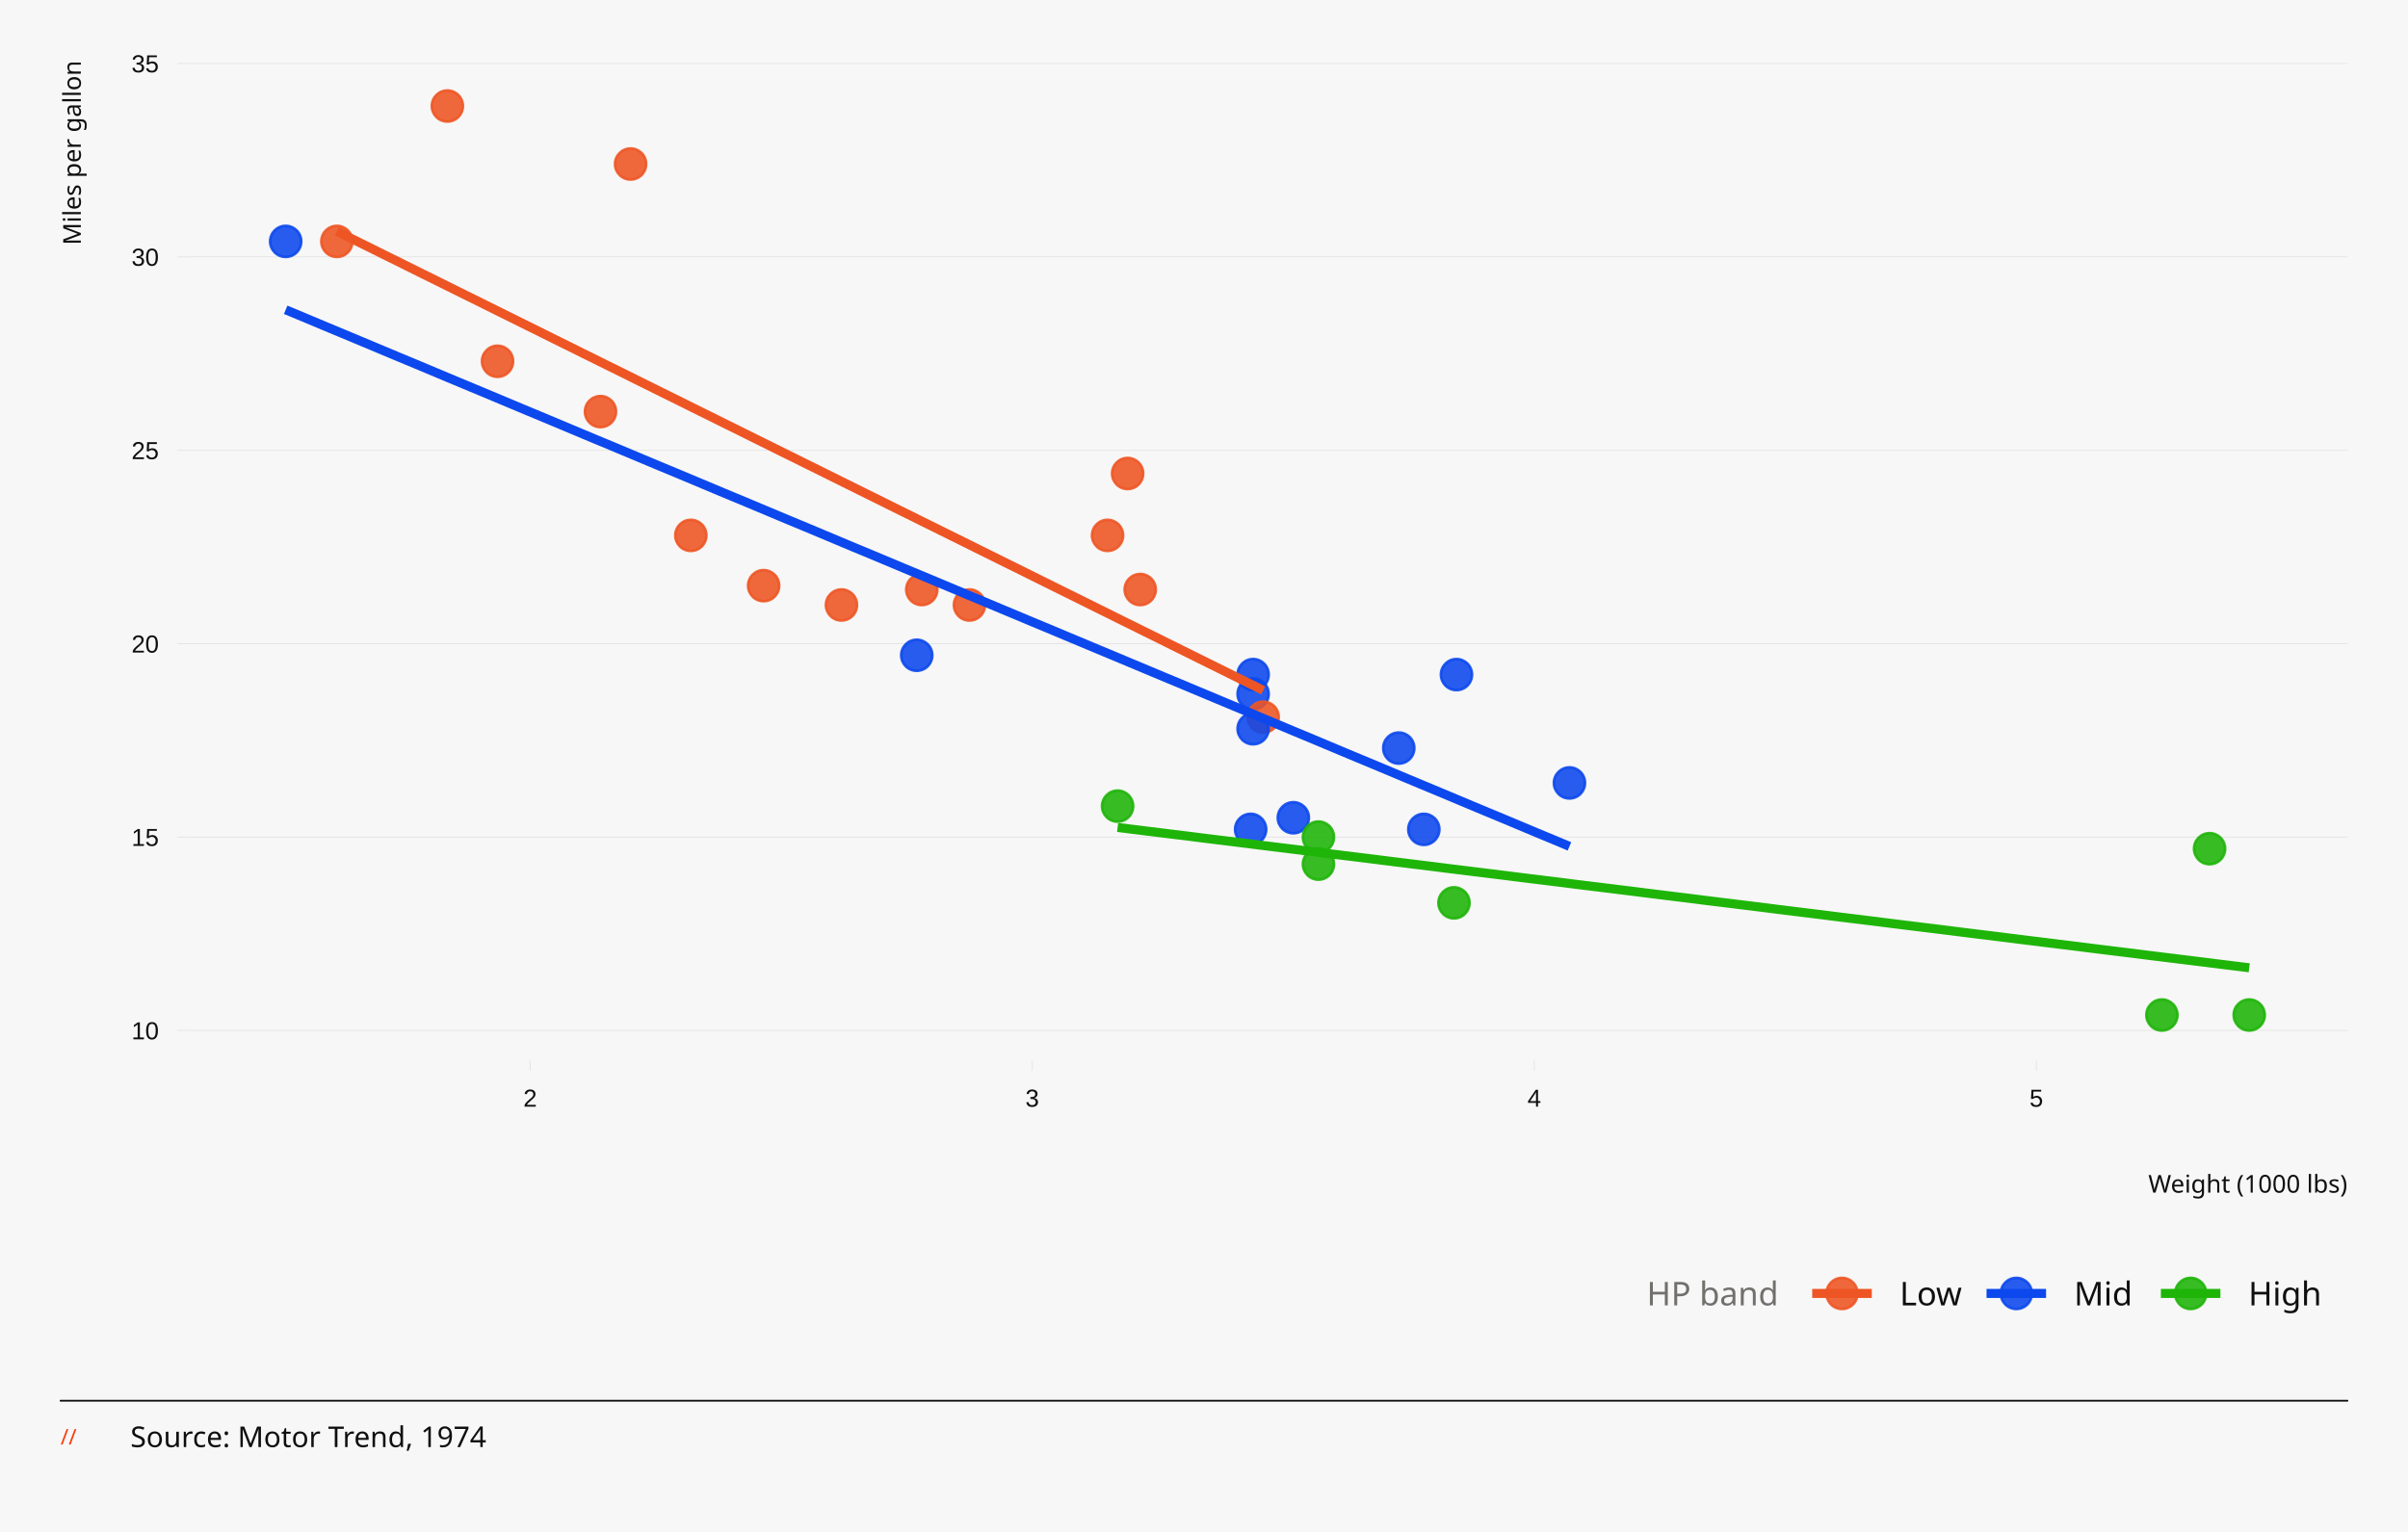
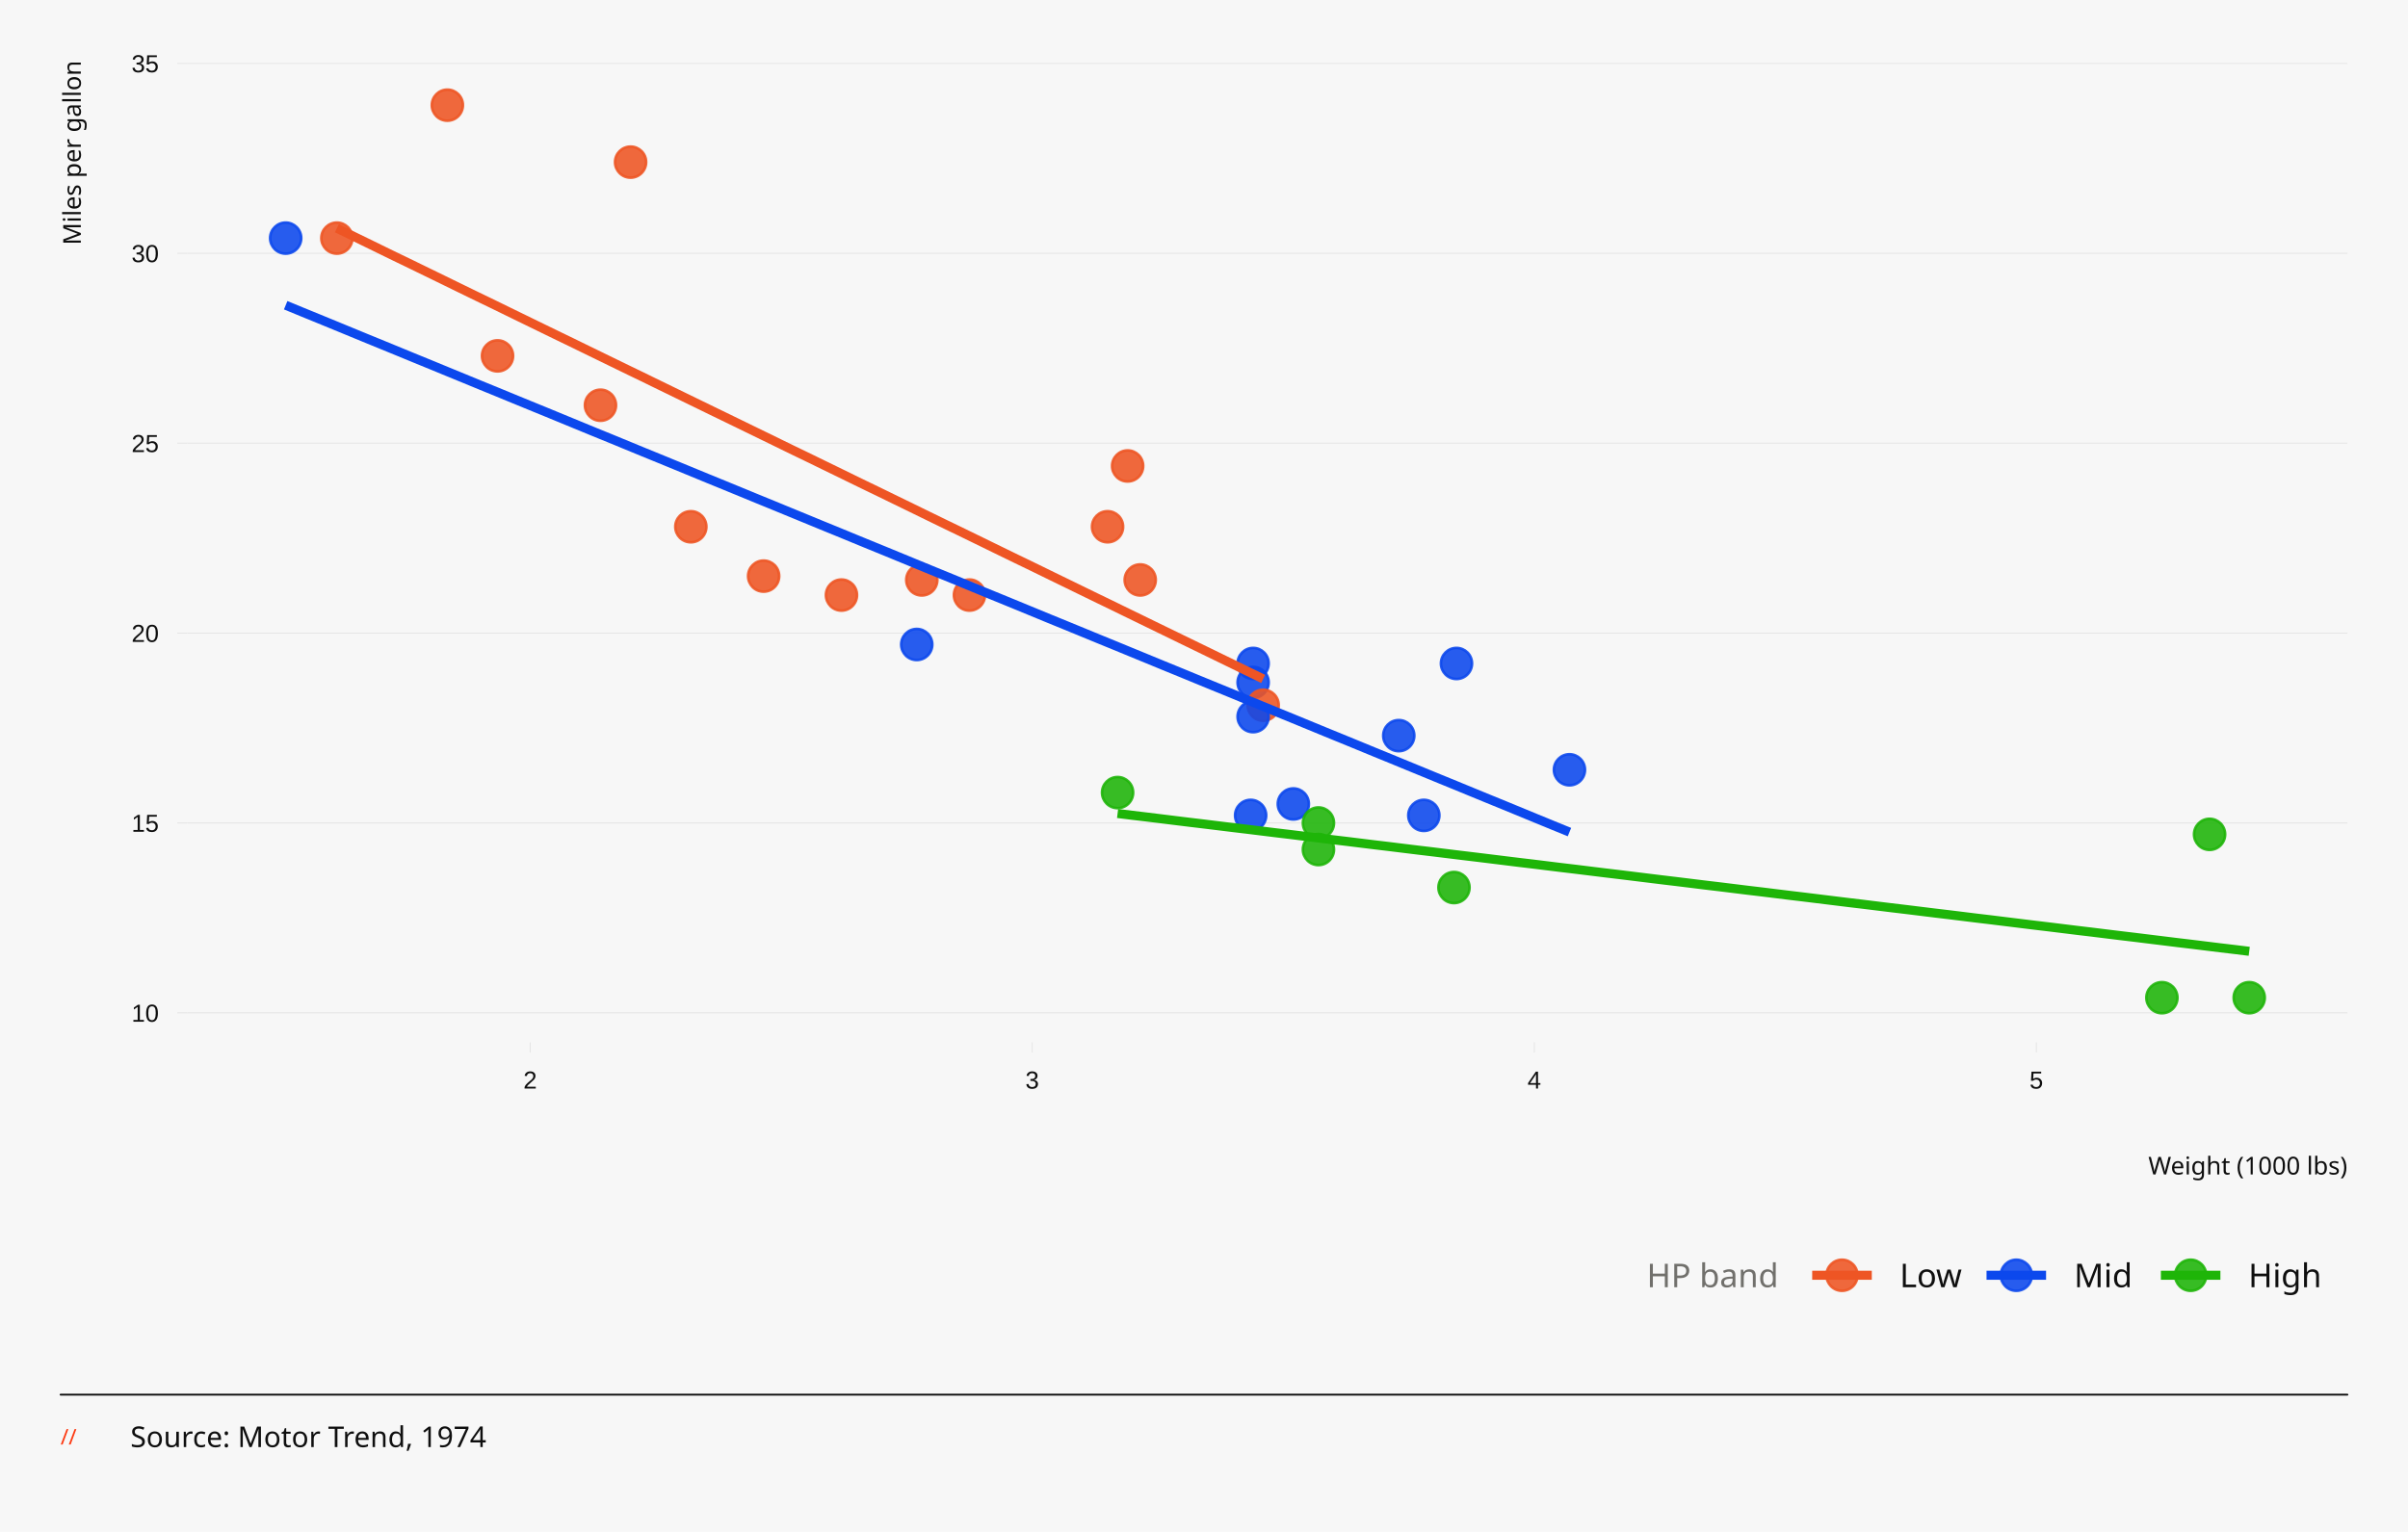
<svg xmlns="http://www.w3.org/2000/svg" width="396.00pt" height="252.00pt" viewBox="0 0 396.00 252.00">
  <g class="svglite">
    <defs>
      <style type="text/css">
    .svglite line, .svglite polyline, .svglite polygon, .svglite path, .svglite rect, .svglite circle {
      fill: none;
      stroke: #000000;
      stroke-linecap: round;
      stroke-linejoin: round;
      stroke-miterlimit: 10.00;
    }
    .svglite text {
      white-space: pre;
    }
    .svglite g.glyphgroup path {
      fill: inherit;
      stroke: none;
    }
  </style>
    </defs>
    <rect width="100%" height="100%" style="stroke: none; fill: none;" />
    <defs>
      <clipPath id="cpMC4wMHwzOTYuMDB8MC4wMHwyNTIuMDA=">
        <rect x="0.00" y="0.00" width="396.00" height="252.00" />
      </clipPath>
    </defs>
    <g clip-path="url(#cpMC4wMHwzOTYuMDB8MC4wMHwyNTIuMDA=)">
-       <rect x="-0" y="0.00" width="396.00" height="252.00" style="stroke-width: 0.65; stroke: none; fill: #F7F7F7;" />
+       <rect x="-0" y="-0" width="396.00" height="252.00" style="stroke-width: 0.65; stroke: none; fill: #F7F7F7;" />
    </g>
    <defs>
-       <clipPath id="cpMzAuODN8Mzg2LjA0fDkuOTZ8MTc0LjQ1">
-         <rect x="30.83" y="9.96" width="355.20" height="164.48" />
+       <clipPath id="cpMzAuODN8Mzg2LjA0fDkuOTZ8MTcxLjQ2">
+         <rect x="30.83" y="9.96" width="355.20" height="161.49" />
      </clipPath>
    </defs>
-     <g clip-path="url(#cpMzAuODN8Mzg2LjA0fDkuOTZ8MTc0LjQ1)">
-       <rect x="30.83" y="9.96" width="355.20" height="164.48" style="stroke-width: 0.65; stroke: none; fill: #F7F7F7;" />
-       <polyline points="30.83,169.51 386.04,169.51 " style="stroke-width: 0.15; stroke: #E4E4E4; stroke-linecap: butt;" />
-       <polyline points="30.83,137.70 386.04,137.70 " style="stroke-width: 0.15; stroke: #E4E4E4; stroke-linecap: butt;" />
-       <polyline points="30.83,105.88 386.04,105.88 " style="stroke-width: 0.15; stroke: #E4E4E4; stroke-linecap: butt;" />
-       <polyline points="30.83,74.07 386.04,74.07 " style="stroke-width: 0.15; stroke: #E4E4E4; stroke-linecap: butt;" />
-       <polyline points="30.83,42.25 386.04,42.25 " style="stroke-width: 0.15; stroke: #E4E4E4; stroke-linecap: butt;" />
-       <polyline points="30.83,10.44 386.04,10.44 " style="stroke-width: 0.15; stroke: #E4E4E4; stroke-linecap: butt;" />
-       <circle cx="138.38" cy="99.52" r="2.56" style="stroke-width: 0.43; stroke: #EE5524; stroke-opacity: 0.88; fill: #EE5524; fill-opacity: 0.88;" />
-       <circle cx="159.43" cy="99.52" r="2.56" style="stroke-width: 0.43; stroke: #EE5524; stroke-opacity: 0.88; fill: #EE5524; fill-opacity: 0.88;" />
-       <circle cx="113.61" cy="88.07" r="2.56" style="stroke-width: 0.43; stroke: #EE5524; stroke-opacity: 0.88; fill: #EE5524; fill-opacity: 0.88;" />
-       <circle cx="187.51" cy="96.98" r="2.56" style="stroke-width: 0.43; stroke: #EE5524; stroke-opacity: 0.88; fill: #EE5524; fill-opacity: 0.88;" />
-       <circle cx="206.08" cy="114.16" r="2.56" style="stroke-width: 0.43; stroke: #0C48ED; stroke-opacity: 0.88; fill: #0C48ED; fill-opacity: 0.88;" />
-       <circle cx="207.73" cy="117.97" r="2.56" style="stroke-width: 0.43; stroke: #EE5524; stroke-opacity: 0.88; fill: #EE5524; fill-opacity: 0.88;" />
-       <circle cx="216.82" cy="142.15" r="2.56" style="stroke-width: 0.43; stroke: #1EB508; stroke-opacity: 0.88; fill: #1EB508; fill-opacity: 0.88;" />
-       <circle cx="185.44" cy="77.89" r="2.56" style="stroke-width: 0.43; stroke: #EE5524; stroke-opacity: 0.88; fill: #EE5524; fill-opacity: 0.88;" />
-       <circle cx="182.14" cy="88.07" r="2.56" style="stroke-width: 0.43; stroke: #EE5524; stroke-opacity: 0.88; fill: #EE5524; fill-opacity: 0.88;" />
-       <circle cx="206.08" cy="110.97" r="2.56" style="stroke-width: 0.43; stroke: #0C48ED; stroke-opacity: 0.88; fill: #0C48ED; fill-opacity: 0.88;" />
-       <circle cx="206.08" cy="119.88" r="2.56" style="stroke-width: 0.43; stroke: #0C48ED; stroke-opacity: 0.88; fill: #0C48ED; fill-opacity: 0.88;" />
-       <circle cx="258.10" cy="128.79" r="2.56" style="stroke-width: 0.43; stroke: #0C48ED; stroke-opacity: 0.88; fill: #0C48ED; fill-opacity: 0.88;" />
-       <circle cx="230.03" cy="123.06" r="2.56" style="stroke-width: 0.43; stroke: #0C48ED; stroke-opacity: 0.88; fill: #0C48ED; fill-opacity: 0.88;" />
-       <circle cx="234.15" cy="136.43" r="2.56" style="stroke-width: 0.43; stroke: #0C48ED; stroke-opacity: 0.88; fill: #0C48ED; fill-opacity: 0.88;" />
-       <circle cx="355.53" cy="166.97" r="2.56" style="stroke-width: 0.43; stroke: #1EB508; stroke-opacity: 0.88; fill: #1EB508; fill-opacity: 0.88;" />
-       <circle cx="369.89" cy="166.97" r="2.56" style="stroke-width: 0.43; stroke: #1EB508; stroke-opacity: 0.88; fill: #1EB508; fill-opacity: 0.88;" />
-       <circle cx="363.37" cy="139.61" r="2.56" style="stroke-width: 0.43; stroke: #1EB508; stroke-opacity: 0.88; fill: #1EB508; fill-opacity: 0.88;" />
-       <circle cx="103.70" cy="26.98" r="2.56" style="stroke-width: 0.43; stroke: #EE5524; stroke-opacity: 0.88; fill: #EE5524; fill-opacity: 0.88;" />
-       <circle cx="55.40" cy="39.71" r="2.56" style="stroke-width: 0.43; stroke: #EE5524; stroke-opacity: 0.88; fill: #EE5524; fill-opacity: 0.88;" />
-       <circle cx="73.57" cy="17.44" r="2.56" style="stroke-width: 0.43; stroke: #EE5524; stroke-opacity: 0.88; fill: #EE5524; fill-opacity: 0.88;" />
-       <circle cx="125.58" cy="96.34" r="2.56" style="stroke-width: 0.43; stroke: #EE5524; stroke-opacity: 0.88; fill: #EE5524; fill-opacity: 0.88;" />
-       <circle cx="212.69" cy="134.52" r="2.56" style="stroke-width: 0.43; stroke: #0C48ED; stroke-opacity: 0.88; fill: #0C48ED; fill-opacity: 0.88;" />
-       <circle cx="205.67" cy="136.43" r="2.56" style="stroke-width: 0.43; stroke: #0C48ED; stroke-opacity: 0.88; fill: #0C48ED; fill-opacity: 0.88;" />
-       <circle cx="239.11" cy="148.52" r="2.56" style="stroke-width: 0.43; stroke: #1EB508; stroke-opacity: 0.88; fill: #1EB508; fill-opacity: 0.88;" />
-       <circle cx="239.52" cy="110.97" r="2.56" style="stroke-width: 0.43; stroke: #0C48ED; stroke-opacity: 0.88; fill: #0C48ED; fill-opacity: 0.88;" />
-       <circle cx="81.82" cy="59.43" r="2.56" style="stroke-width: 0.43; stroke: #EE5524; stroke-opacity: 0.88; fill: #EE5524; fill-opacity: 0.88;" />
-       <circle cx="98.75" cy="67.71" r="2.56" style="stroke-width: 0.43; stroke: #EE5524; stroke-opacity: 0.88; fill: #EE5524; fill-opacity: 0.88;" />
-       <circle cx="46.98" cy="39.71" r="2.56" style="stroke-width: 0.43; stroke: #0C48ED; stroke-opacity: 0.88; fill: #0C48ED; fill-opacity: 0.88;" />
-       <circle cx="183.79" cy="132.61" r="2.56" style="stroke-width: 0.43; stroke: #1EB508; stroke-opacity: 0.88; fill: #1EB508; fill-opacity: 0.88;" />
-       <circle cx="150.76" cy="107.79" r="2.56" style="stroke-width: 0.43; stroke: #0C48ED; stroke-opacity: 0.88; fill: #0C48ED; fill-opacity: 0.88;" />
-       <circle cx="216.82" cy="137.70" r="2.56" style="stroke-width: 0.43; stroke: #1EB508; stroke-opacity: 0.88; fill: #1EB508; fill-opacity: 0.88;" />
-       <circle cx="151.59" cy="96.98" r="2.56" style="stroke-width: 0.43; stroke: #EE5524; stroke-opacity: 0.88; fill: #EE5524; fill-opacity: 0.88;" />
-       <polyline points="55.40,38.05 57.33,39.01 59.26,39.97 61.19,40.92 63.11,41.88 65.04,42.83 66.97,43.79 68.90,44.75 70.83,45.70 72.76,46.66 74.68,47.61 76.61,48.57 78.54,49.52 80.47,50.48 82.40,51.44 84.32,52.39 86.25,53.35 88.18,54.30 90.11,55.26 92.04,56.22 93.97,57.17 95.89,58.13 97.82,59.08 99.75,60.04 101.68,60.99 103.61,61.95 105.54,62.91 107.46,63.86 109.39,64.82 111.32,65.77 113.25,66.73 115.18,67.69 117.11,68.64 119.03,69.60 120.96,70.55 122.89,71.51 124.82,72.47 126.75,73.42 128.67,74.38 130.60,75.33 132.53,76.29 134.46,77.24 136.39,78.20 138.32,79.16 140.24,80.11 142.17,81.07 144.10,82.02 146.03,82.98 147.96,83.94 149.89,84.89 151.81,85.85 153.74,86.80 155.67,87.76 157.60,88.71 159.53,89.67 161.46,90.63 163.38,91.58 165.31,92.54 167.24,93.49 169.17,94.45 171.10,95.41 173.02,96.36 174.95,97.32 176.88,98.27 178.81,99.23 180.74,100.19 182.67,101.14 184.59,102.10 186.52,103.05 188.45,104.01 190.38,104.96 192.31,105.92 194.24,106.88 196.16,107.83 198.09,108.79 200.02,109.74 201.95,110.70 203.88,111.66 205.81,112.61 207.73,113.57 " style="stroke-width: 1.49; stroke: #EE5524; stroke-linecap: butt;" />
-       <polyline points="46.98,50.96 49.65,52.07 52.32,53.19 55.00,54.31 57.67,55.42 60.34,56.54 63.01,57.66 65.69,58.78 68.36,59.89 71.03,61.01 73.70,62.13 76.38,63.25 79.05,64.36 81.72,65.48 84.39,66.60 87.07,67.72 89.74,68.83 92.41,69.95 95.08,71.07 97.75,72.19 100.43,73.30 103.10,74.42 105.77,75.54 108.44,76.66 111.12,77.77 113.79,78.89 116.46,80.01 119.13,81.13 121.81,82.24 124.48,83.36 127.15,84.48 129.82,85.60 132.50,86.71 135.17,87.83 137.84,88.95 140.51,90.07 143.19,91.18 145.86,92.30 148.53,93.42 151.20,94.53 153.88,95.65 156.55,96.77 159.22,97.89 161.89,99.00 164.56,100.12 167.24,101.24 169.91,102.36 172.58,103.47 175.25,104.59 177.93,105.71 180.60,106.83 183.27,107.94 185.94,109.06 188.62,110.18 191.29,111.30 193.96,112.41 196.63,113.53 199.31,114.65 201.98,115.77 204.65,116.88 207.32,118.00 210.00,119.12 212.67,120.24 215.34,121.35 218.01,122.47 220.68,123.59 223.36,124.71 226.03,125.82 228.70,126.94 231.37,128.06 234.05,129.18 236.72,130.29 239.39,131.41 242.06,132.53 244.74,133.65 247.41,134.76 250.08,135.88 252.75,137.00 255.43,138.11 258.10,139.23 " style="stroke-width: 1.49; stroke: #0C48ED; stroke-linecap: butt;" />
-       <polyline points="183.79,136.11 186.15,136.41 188.50,136.70 190.86,136.99 193.21,137.28 195.57,137.57 197.92,137.87 200.28,138.16 202.64,138.45 204.99,138.74 207.35,139.04 209.70,139.33 212.06,139.62 214.41,139.91 216.77,140.20 219.13,140.50 221.48,140.79 223.84,141.08 226.19,141.37 228.55,141.67 230.90,141.96 233.26,142.25 235.62,142.54 237.97,142.84 240.33,143.13 242.68,143.42 245.04,143.71 247.39,144.00 249.75,144.30 252.11,144.59 254.46,144.88 256.82,145.17 259.17,145.47 261.53,145.76 263.88,146.05 266.24,146.34 268.60,146.63 270.95,146.93 273.31,147.22 275.66,147.51 278.02,147.80 280.37,148.10 282.73,148.39 285.09,148.68 287.44,148.97 289.80,149.26 292.15,149.56 294.51,149.85 296.86,150.14 299.22,150.43 301.58,150.73 303.93,151.02 306.29,151.31 308.64,151.60 311.00,151.90 313.35,152.19 315.71,152.48 318.07,152.77 320.42,153.06 322.78,153.36 325.13,153.65 327.49,153.94 329.84,154.23 332.20,154.53 334.56,154.82 336.91,155.11 339.27,155.40 341.62,155.69 343.98,155.99 346.33,156.28 348.69,156.57 351.05,156.86 353.40,157.16 355.76,157.45 358.11,157.74 360.47,158.03 362.82,158.32 365.18,158.62 367.54,158.91 369.89,159.20 " style="stroke-width: 1.49; stroke: #1EB508; stroke-linecap: butt;" />
+     <g clip-path="url(#cpMzAuODN8Mzg2LjA0fDkuOTZ8MTcxLjQ2)">
+       <rect x="30.83" y="9.96" width="355.20" height="161.49" style="stroke-width: 0.65; stroke: none; fill: #F7F7F7;" />
+       <polyline points="30.83,166.61 386.04,166.61 " style="stroke-width: 0.15; stroke: #E4E4E4; stroke-linecap: butt;" />
+       <polyline points="30.83,135.38 386.04,135.38 " style="stroke-width: 0.15; stroke: #E4E4E4; stroke-linecap: butt;" />
+       <polyline points="30.83,104.14 386.04,104.14 " style="stroke-width: 0.15; stroke: #E4E4E4; stroke-linecap: butt;" />
+       <polyline points="30.83,72.90 386.04,72.90 " style="stroke-width: 0.15; stroke: #E4E4E4; stroke-linecap: butt;" />
+       <polyline points="30.83,41.67 386.04,41.67 " style="stroke-width: 0.15; stroke: #E4E4E4; stroke-linecap: butt;" />
+       <polyline points="30.83,10.43 386.04,10.43 " style="stroke-width: 0.15; stroke: #E4E4E4; stroke-linecap: butt;" />
+       <circle cx="138.38" cy="97.89" r="2.56" style="stroke-width: 0.43; stroke: #EE5524; stroke-opacity: 0.88; fill: #EE5524; fill-opacity: 0.88;" />
+       <circle cx="159.43" cy="97.89" r="2.56" style="stroke-width: 0.43; stroke: #EE5524; stroke-opacity: 0.88; fill: #EE5524; fill-opacity: 0.88;" />
+       <circle cx="113.61" cy="86.65" r="2.56" style="stroke-width: 0.43; stroke: #EE5524; stroke-opacity: 0.88; fill: #EE5524; fill-opacity: 0.88;" />
+       <circle cx="187.51" cy="95.40" r="2.56" style="stroke-width: 0.43; stroke: #EE5524; stroke-opacity: 0.88; fill: #EE5524; fill-opacity: 0.88;" />
+       <circle cx="206.08" cy="112.26" r="2.56" style="stroke-width: 0.43; stroke: #0C48ED; stroke-opacity: 0.88; fill: #0C48ED; fill-opacity: 0.88;" />
+       <circle cx="207.73" cy="116.01" r="2.56" style="stroke-width: 0.43; stroke: #EE5524; stroke-opacity: 0.88; fill: #EE5524; fill-opacity: 0.88;" />
+       <circle cx="216.82" cy="139.75" r="2.56" style="stroke-width: 0.43; stroke: #1EB508; stroke-opacity: 0.88; fill: #1EB508; fill-opacity: 0.88;" />
+       <circle cx="185.44" cy="76.65" r="2.56" style="stroke-width: 0.43; stroke: #EE5524; stroke-opacity: 0.88; fill: #EE5524; fill-opacity: 0.88;" />
+       <circle cx="182.14" cy="86.65" r="2.56" style="stroke-width: 0.43; stroke: #EE5524; stroke-opacity: 0.88; fill: #EE5524; fill-opacity: 0.88;" />
+       <circle cx="206.08" cy="109.14" r="2.56" style="stroke-width: 0.43; stroke: #0C48ED; stroke-opacity: 0.88; fill: #0C48ED; fill-opacity: 0.88;" />
+       <circle cx="206.08" cy="117.89" r="2.56" style="stroke-width: 0.43; stroke: #0C48ED; stroke-opacity: 0.88; fill: #0C48ED; fill-opacity: 0.88;" />
+       <circle cx="258.10" cy="126.63" r="2.56" style="stroke-width: 0.43; stroke: #0C48ED; stroke-opacity: 0.88; fill: #0C48ED; fill-opacity: 0.88;" />
+       <circle cx="230.03" cy="121.01" r="2.56" style="stroke-width: 0.43; stroke: #0C48ED; stroke-opacity: 0.88; fill: #0C48ED; fill-opacity: 0.88;" />
+       <circle cx="234.15" cy="134.13" r="2.56" style="stroke-width: 0.43; stroke: #0C48ED; stroke-opacity: 0.88; fill: #0C48ED; fill-opacity: 0.88;" />
+       <circle cx="355.53" cy="164.12" r="2.56" style="stroke-width: 0.43; stroke: #1EB508; stroke-opacity: 0.88; fill: #1EB508; fill-opacity: 0.88;" />
+       <circle cx="369.89" cy="164.12" r="2.56" style="stroke-width: 0.43; stroke: #1EB508; stroke-opacity: 0.88; fill: #1EB508; fill-opacity: 0.88;" />
+       <circle cx="363.37" cy="137.25" r="2.56" style="stroke-width: 0.43; stroke: #1EB508; stroke-opacity: 0.88; fill: #1EB508; fill-opacity: 0.88;" />
+       <circle cx="103.70" cy="26.67" r="2.56" style="stroke-width: 0.43; stroke: #EE5524; stroke-opacity: 0.88; fill: #EE5524; fill-opacity: 0.88;" />
+       <circle cx="55.40" cy="39.17" r="2.56" style="stroke-width: 0.43; stroke: #EE5524; stroke-opacity: 0.88; fill: #EE5524; fill-opacity: 0.88;" />
+       <circle cx="73.57" cy="17.30" r="2.56" style="stroke-width: 0.43; stroke: #EE5524; stroke-opacity: 0.88; fill: #EE5524; fill-opacity: 0.88;" />
+       <circle cx="125.58" cy="94.77" r="2.56" style="stroke-width: 0.43; stroke: #EE5524; stroke-opacity: 0.88; fill: #EE5524; fill-opacity: 0.88;" />
+       <circle cx="212.69" cy="132.25" r="2.56" style="stroke-width: 0.43; stroke: #0C48ED; stroke-opacity: 0.88; fill: #0C48ED; fill-opacity: 0.88;" />
+       <circle cx="205.67" cy="134.13" r="2.56" style="stroke-width: 0.43; stroke: #0C48ED; stroke-opacity: 0.88; fill: #0C48ED; fill-opacity: 0.88;" />
+       <circle cx="239.11" cy="146.00" r="2.56" style="stroke-width: 0.43; stroke: #1EB508; stroke-opacity: 0.88; fill: #1EB508; fill-opacity: 0.88;" />
+       <circle cx="239.52" cy="109.14" r="2.56" style="stroke-width: 0.43; stroke: #0C48ED; stroke-opacity: 0.88; fill: #0C48ED; fill-opacity: 0.88;" />
+       <circle cx="81.82" cy="58.54" r="2.56" style="stroke-width: 0.43; stroke: #EE5524; stroke-opacity: 0.88; fill: #EE5524; fill-opacity: 0.88;" />
+       <circle cx="98.75" cy="66.66" r="2.56" style="stroke-width: 0.43; stroke: #EE5524; stroke-opacity: 0.88; fill: #EE5524; fill-opacity: 0.88;" />
+       <circle cx="46.98" cy="39.17" r="2.56" style="stroke-width: 0.43; stroke: #0C48ED; stroke-opacity: 0.88; fill: #0C48ED; fill-opacity: 0.88;" />
+       <circle cx="183.79" cy="130.38" r="2.56" style="stroke-width: 0.43; stroke: #1EB508; stroke-opacity: 0.88; fill: #1EB508; fill-opacity: 0.88;" />
+       <circle cx="150.76" cy="106.02" r="2.56" style="stroke-width: 0.43; stroke: #0C48ED; stroke-opacity: 0.88; fill: #0C48ED; fill-opacity: 0.88;" />
+       <circle cx="216.82" cy="135.38" r="2.56" style="stroke-width: 0.43; stroke: #1EB508; stroke-opacity: 0.88; fill: #1EB508; fill-opacity: 0.88;" />
+       <circle cx="151.59" cy="95.40" r="2.56" style="stroke-width: 0.43; stroke: #EE5524; stroke-opacity: 0.88; fill: #EE5524; fill-opacity: 0.88;" />
+       <polyline points="55.40,37.54 57.33,38.48 59.26,39.42 61.19,40.36 63.11,41.30 65.04,42.24 66.97,43.17 68.90,44.11 70.83,45.05 72.76,45.99 74.68,46.93 76.61,47.87 78.54,48.81 80.47,49.74 82.40,50.68 84.32,51.62 86.25,52.56 88.18,53.50 90.11,54.44 92.04,55.38 93.97,56.31 95.89,57.25 97.82,58.19 99.75,59.13 101.68,60.07 103.61,61.01 105.54,61.94 107.46,62.88 109.39,63.82 111.32,64.76 113.25,65.70 115.18,66.64 117.11,67.58 119.03,68.51 120.96,69.45 122.89,70.39 124.82,71.33 126.75,72.27 128.67,73.21 130.60,74.15 132.53,75.08 134.46,76.02 136.39,76.96 138.32,77.90 140.24,78.84 142.17,79.78 144.10,80.71 146.03,81.65 147.96,82.59 149.89,83.53 151.81,84.47 153.74,85.41 155.67,86.35 157.60,87.28 159.53,88.22 161.46,89.16 163.38,90.10 165.31,91.04 167.24,91.98 169.17,92.91 171.10,93.85 173.02,94.79 174.95,95.73 176.88,96.67 178.81,97.61 180.74,98.55 182.67,99.48 184.59,100.42 186.52,101.36 188.45,102.30 190.38,103.24 192.31,104.18 194.24,105.12 196.16,106.05 198.09,106.99 200.02,107.93 201.95,108.87 203.88,109.81 205.81,110.75 207.73,111.68 " style="stroke-width: 1.49; stroke: #EE5524; stroke-linecap: butt;" />
+       <polyline points="46.98,50.21 49.65,51.31 52.32,52.40 55.00,53.50 57.67,54.60 60.34,55.70 63.01,56.79 65.69,57.89 68.36,58.99 71.03,60.08 73.70,61.18 76.38,62.28 79.05,63.38 81.72,64.47 84.39,65.57 87.07,66.67 89.74,67.76 92.41,68.86 95.08,69.96 97.75,71.06 100.43,72.15 103.10,73.25 105.77,74.35 108.44,75.44 111.12,76.54 113.79,77.64 116.46,78.74 119.13,79.83 121.81,80.93 124.48,82.03 127.15,83.12 129.82,84.22 132.50,85.32 135.17,86.42 137.84,87.51 140.51,88.61 143.19,89.71 145.86,90.80 148.53,91.90 151.20,93.00 153.88,94.10 156.55,95.19 159.22,96.29 161.89,97.39 164.56,98.48 167.24,99.58 169.91,100.68 172.58,101.78 175.25,102.87 177.93,103.97 180.60,105.07 183.27,106.16 185.94,107.26 188.62,108.36 191.29,109.46 193.96,110.55 196.63,111.65 199.31,112.75 201.98,113.84 204.65,114.94 207.32,116.04 210.00,117.14 212.67,118.23 215.34,119.33 218.01,120.43 220.68,121.52 223.36,122.62 226.03,123.72 228.70,124.81 231.37,125.91 234.05,127.01 236.72,128.11 239.39,129.20 242.06,130.30 244.74,131.40 247.41,132.49 250.08,133.59 252.75,134.69 255.43,135.79 258.10,136.88 " style="stroke-width: 1.49; stroke: #0C48ED; stroke-linecap: butt;" />
+       <polyline points="183.79,133.82 186.15,134.11 188.50,134.39 190.86,134.68 193.21,134.97 195.57,135.26 197.92,135.54 200.28,135.83 202.64,136.12 204.99,136.40 207.35,136.69 209.70,136.98 212.06,137.26 214.41,137.55 216.77,137.84 219.13,138.13 221.48,138.41 223.84,138.70 226.19,138.99 228.55,139.27 230.90,139.56 233.26,139.85 235.62,140.13 237.97,140.42 240.33,140.71 242.68,140.99 245.04,141.28 247.39,141.57 249.75,141.86 252.11,142.14 254.46,142.43 256.82,142.72 259.17,143.00 261.53,143.29 263.88,143.58 266.24,143.86 268.60,144.15 270.95,144.44 273.31,144.73 275.66,145.01 278.02,145.30 280.37,145.59 282.73,145.87 285.09,146.16 287.44,146.45 289.80,146.73 292.15,147.02 294.51,147.31 296.86,147.59 299.22,147.88 301.58,148.17 303.93,148.46 306.29,148.74 308.64,149.03 311.00,149.32 313.35,149.60 315.71,149.89 318.07,150.18 320.42,150.46 322.78,150.75 325.13,151.04 327.49,151.32 329.84,151.61 332.20,151.90 334.56,152.19 336.91,152.47 339.27,152.76 341.62,153.05 343.98,153.33 346.33,153.62 348.69,153.91 351.05,154.19 353.40,154.48 355.76,154.77 358.11,155.06 360.47,155.34 362.82,155.63 365.18,155.92 367.54,156.20 369.89,156.49 " style="stroke-width: 1.49; stroke: #1EB508; stroke-linecap: butt;" />
    </g>
    <g clip-path="url(#cpMC4wMHwzOTYuMDB8MC4wMHwyNTIuMDA=)">
-       <text x="26.13" y="170.96" text-anchor="end" style="font-size: 4.05px;fill: #0F0F0F; font-family: &quot;Arial&quot;;" textLength="4.50px" lengthAdjust="spacingAndGlyphs">10</text>
-       <text x="26.13" y="139.15" text-anchor="end" style="font-size: 4.05px;fill: #0F0F0F; font-family: &quot;Arial&quot;;" textLength="4.50px" lengthAdjust="spacingAndGlyphs">15</text>
-       <text x="26.13" y="107.34" text-anchor="end" style="font-size: 4.05px;fill: #0F0F0F; font-family: &quot;Arial&quot;;" textLength="4.50px" lengthAdjust="spacingAndGlyphs">20</text>
-       <text x="26.13" y="75.52" text-anchor="end" style="font-size: 4.05px;fill: #0F0F0F; font-family: &quot;Arial&quot;;" textLength="4.50px" lengthAdjust="spacingAndGlyphs">25</text>
-       <text x="26.13" y="43.71" text-anchor="end" style="font-size: 4.05px;fill: #0F0F0F; font-family: &quot;Arial&quot;;" textLength="4.50px" lengthAdjust="spacingAndGlyphs">30</text>
-       <text x="26.13" y="11.89" text-anchor="end" style="font-size: 4.05px;fill: #0F0F0F; font-family: &quot;Arial&quot;;" textLength="4.50px" lengthAdjust="spacingAndGlyphs">35</text>
-       <polyline points="29.15,169.51 30.83,169.51 " style="stroke-width: 0.15; stroke: #E4E4E4; stroke-linecap: butt;" />
-       <polyline points="29.15,137.70 30.83,137.70 " style="stroke-width: 0.15; stroke: #E4E4E4; stroke-linecap: butt;" />
-       <polyline points="29.15,105.88 30.83,105.88 " style="stroke-width: 0.15; stroke: #E4E4E4; stroke-linecap: butt;" />
-       <polyline points="29.15,74.07 30.83,74.07 " style="stroke-width: 0.15; stroke: #E4E4E4; stroke-linecap: butt;" />
-       <polyline points="29.15,42.25 30.83,42.25 " style="stroke-width: 0.15; stroke: #E4E4E4; stroke-linecap: butt;" />
-       <polyline points="29.15,10.44 30.83,10.44 " style="stroke-width: 0.15; stroke: #E4E4E4; stroke-linecap: butt;" />
-       <polyline points="87.19,176.13 87.19,174.45 " style="stroke-width: 0.15; stroke: #E4E4E4; stroke-linecap: butt;" />
-       <polyline points="169.75,176.13 169.75,174.45 " style="stroke-width: 0.15; stroke: #E4E4E4; stroke-linecap: butt;" />
-       <polyline points="252.32,176.13 252.32,174.45 " style="stroke-width: 0.15; stroke: #E4E4E4; stroke-linecap: butt;" />
-       <polyline points="334.88,176.13 334.88,174.45 " style="stroke-width: 0.15; stroke: #E4E4E4; stroke-linecap: butt;" />
-       <text x="87.19" y="182.05" text-anchor="middle" style="font-size: 4.05px;fill: #0F0F0F; font-family: &quot;Arial&quot;;" textLength="2.25px" lengthAdjust="spacingAndGlyphs">2</text>
-       <text x="169.75" y="182.05" text-anchor="middle" style="font-size: 4.05px;fill: #0F0F0F; font-family: &quot;Arial&quot;;" textLength="2.25px" lengthAdjust="spacingAndGlyphs">3</text>
-       <text x="252.32" y="182.05" text-anchor="middle" style="font-size: 4.05px;fill: #0F0F0F; font-family: &quot;Arial&quot;;" textLength="2.25px" lengthAdjust="spacingAndGlyphs">4</text>
-       <text x="334.88" y="182.05" text-anchor="middle" style="font-size: 4.05px;fill: #0F0F0F; font-family: &quot;Arial&quot;;" textLength="2.25px" lengthAdjust="spacingAndGlyphs">5</text>
-       <text x="386.04" y="196.19" text-anchor="end" style="font-size: 4.05px; font-weight: 100;fill: #0F0F0F; font-family: &quot;JetBrains Mono&quot;;" textLength="41.17px" lengthAdjust="spacingAndGlyphs">Weight (1000 lbs)</text>
+       <text x="26.13" y="168.07" text-anchor="end" style="font-size: 4.05px;fill: #0F0F0F; font-family: &quot;Arial&quot;;" textLength="4.50px" lengthAdjust="spacingAndGlyphs">10</text>
+       <text x="26.13" y="136.83" text-anchor="end" style="font-size: 4.05px;fill: #0F0F0F; font-family: &quot;Arial&quot;;" textLength="4.50px" lengthAdjust="spacingAndGlyphs">15</text>
+       <text x="26.13" y="105.59" text-anchor="end" style="font-size: 4.05px;fill: #0F0F0F; font-family: &quot;Arial&quot;;" textLength="4.50px" lengthAdjust="spacingAndGlyphs">20</text>
+       <text x="26.13" y="74.36" text-anchor="end" style="font-size: 4.05px;fill: #0F0F0F; font-family: &quot;Arial&quot;;" textLength="4.50px" lengthAdjust="spacingAndGlyphs">25</text>
+       <text x="26.13" y="43.12" text-anchor="end" style="font-size: 4.05px;fill: #0F0F0F; font-family: &quot;Arial&quot;;" textLength="4.50px" lengthAdjust="spacingAndGlyphs">30</text>
+       <text x="26.13" y="11.88" text-anchor="end" style="font-size: 4.05px;fill: #0F0F0F; font-family: &quot;Arial&quot;;" textLength="4.50px" lengthAdjust="spacingAndGlyphs">35</text>
+       <polyline points="29.15,166.61 30.83,166.61 " style="stroke-width: 0.15; stroke: #E4E4E4; stroke-linecap: butt;" />
+       <polyline points="29.15,135.38 30.83,135.38 " style="stroke-width: 0.15; stroke: #E4E4E4; stroke-linecap: butt;" />
+       <polyline points="29.15,104.14 30.83,104.14 " style="stroke-width: 0.15; stroke: #E4E4E4; stroke-linecap: butt;" />
+       <polyline points="29.15,72.90 30.83,72.90 " style="stroke-width: 0.15; stroke: #E4E4E4; stroke-linecap: butt;" />
+       <polyline points="29.15,41.67 30.83,41.67 " style="stroke-width: 0.15; stroke: #E4E4E4; stroke-linecap: butt;" />
+       <polyline points="29.15,10.43 30.83,10.43 " style="stroke-width: 0.15; stroke: #E4E4E4; stroke-linecap: butt;" />
+       <polyline points="87.19,173.14 87.19,171.46 " style="stroke-width: 0.15; stroke: #E4E4E4; stroke-linecap: butt;" />
+       <polyline points="169.75,173.14 169.75,171.46 " style="stroke-width: 0.15; stroke: #E4E4E4; stroke-linecap: butt;" />
+       <polyline points="252.32,173.14 252.32,171.46 " style="stroke-width: 0.15; stroke: #E4E4E4; stroke-linecap: butt;" />
+       <polyline points="334.88,173.14 334.88,171.46 " style="stroke-width: 0.15; stroke: #E4E4E4; stroke-linecap: butt;" />
+       <text x="87.19" y="179.07" text-anchor="middle" style="font-size: 4.05px;fill: #0F0F0F; font-family: &quot;Arial&quot;;" textLength="2.25px" lengthAdjust="spacingAndGlyphs">2</text>
+       <text x="169.75" y="179.07" text-anchor="middle" style="font-size: 4.05px;fill: #0F0F0F; font-family: &quot;Arial&quot;;" textLength="2.25px" lengthAdjust="spacingAndGlyphs">3</text>
+       <text x="252.32" y="179.07" text-anchor="middle" style="font-size: 4.05px;fill: #0F0F0F; font-family: &quot;Arial&quot;;" textLength="2.25px" lengthAdjust="spacingAndGlyphs">4</text>
+       <text x="334.88" y="179.07" text-anchor="middle" style="font-size: 4.05px;fill: #0F0F0F; font-family: &quot;Arial&quot;;" textLength="2.25px" lengthAdjust="spacingAndGlyphs">5</text>
+       <text x="386.04" y="193.20" text-anchor="end" style="font-size: 4.05px; font-weight: 100;fill: #0F0F0F; font-family: &quot;JetBrains Mono&quot;;" textLength="41.17px" lengthAdjust="spacingAndGlyphs">Weight (1000 lbs)</text>
      <text transform="translate(13.29,9.96) rotate(-90)" text-anchor="end" style="font-size: 4.05px; font-weight: 100;fill: #0F0F0F; font-family: &quot;JetBrains Mono&quot;;" textLength="38.75px" lengthAdjust="spacingAndGlyphs">Miles per gallon</text>
-       <rect x="267.43" y="203.29" width="118.60" height="18.96" style="stroke-width: 0.75; stroke: none;" />
-       <rect x="267.43" y="203.29" width="118.60" height="18.96" style="stroke-width: 0.65; stroke: none; fill: #F7F7F7;" />
-       <text x="270.80" y="214.74" style="font-size: 5.40px;fill: #71706C; font-family: &quot;JetBrains Mono&quot;;" textLength="22.64px" lengthAdjust="spacingAndGlyphs">HP band</text>
-       <rect x="296.80" y="206.65" width="12.24" height="12.24" style="stroke-width: 0.65; stroke: none; fill: #F7F7F7;" />
-       <circle cx="302.92" cy="212.77" r="2.56" style="stroke-width: 0.43; stroke: #EE5524; stroke-opacity: 0.88; fill: #EE5524; fill-opacity: 0.88;" />
-       <line x1="298.02" y1="212.77" x2="307.82" y2="212.77" style="stroke-width: 1.49; stroke: #EE5524; stroke-linecap: butt;" />
-       <rect x="325.47" y="206.65" width="12.24" height="12.24" style="stroke-width: 0.65; stroke: none; fill: #F7F7F7;" />
-       <circle cx="331.59" cy="212.77" r="2.56" style="stroke-width: 0.43; stroke: #0C48ED; stroke-opacity: 0.88; fill: #0C48ED; fill-opacity: 0.88;" />
-       <line x1="326.69" y1="212.77" x2="336.48" y2="212.77" style="stroke-width: 1.49; stroke: #0C48ED; stroke-linecap: butt;" />
-       <rect x="354.14" y="206.65" width="12.24" height="12.24" style="stroke-width: 0.65; stroke: none; fill: #F7F7F7;" />
-       <circle cx="360.26" cy="212.77" r="2.56" style="stroke-width: 0.43; stroke: #1EB508; stroke-opacity: 0.88; fill: #1EB508; fill-opacity: 0.88;" />
-       <line x1="355.36" y1="212.77" x2="365.15" y2="212.77" style="stroke-width: 1.49; stroke: #1EB508; stroke-linecap: butt;" />
-       <text x="312.40" y="214.74" style="font-size: 5.40px;fill: #0F0F0F; font-family: &quot;JetBrains Mono&quot;;" textLength="9.70px" lengthAdjust="spacingAndGlyphs">Low</text>
-       <text x="341.07" y="214.74" style="font-size: 5.40px;fill: #0F0F0F; font-family: &quot;JetBrains Mono&quot;;" textLength="9.70px" lengthAdjust="spacingAndGlyphs">Mid</text>
-       <text x="369.74" y="214.74" style="font-size: 5.40px;fill: #0F0F0F; font-family: &quot;JetBrains Mono&quot;;" textLength="12.94px" lengthAdjust="spacingAndGlyphs">High</text>
-       <text x="9.96" y="237.62" style="font-size: 3.54px; font-weight: 100;fill: #FB3D0E; font-family: &quot;JetBrains Mono&quot;;" textLength="8.50px" lengthAdjust="spacingAndGlyphs">//  </text>
+       <rect x="267.43" y="200.30" width="118.60" height="18.96" style="stroke-width: 0.75; stroke: none;" />
+       <rect x="267.43" y="200.30" width="118.60" height="18.96" style="stroke-width: 0.65; stroke: none; fill: #F7F7F7;" />
+       <text x="270.80" y="211.75" style="font-size: 5.40px;fill: #71706C; font-family: &quot;JetBrains Mono&quot;;" textLength="22.64px" lengthAdjust="spacingAndGlyphs">HP band</text>
+       <rect x="296.80" y="203.66" width="12.24" height="12.24" style="stroke-width: 0.65; stroke: none; fill: #F7F7F7;" />
+       <circle cx="302.92" cy="209.78" r="2.56" style="stroke-width: 0.43; stroke: #EE5524; stroke-opacity: 0.88; fill: #EE5524; fill-opacity: 0.88;" />
+       <line x1="298.02" y1="209.78" x2="307.82" y2="209.78" style="stroke-width: 1.49; stroke: #EE5524; stroke-linecap: butt;" />
+       <rect x="325.47" y="203.66" width="12.24" height="12.24" style="stroke-width: 0.65; stroke: none; fill: #F7F7F7;" />
+       <circle cx="331.59" cy="209.78" r="2.56" style="stroke-width: 0.43; stroke: #0C48ED; stroke-opacity: 0.88; fill: #0C48ED; fill-opacity: 0.88;" />
+       <line x1="326.69" y1="209.78" x2="336.48" y2="209.78" style="stroke-width: 1.49; stroke: #0C48ED; stroke-linecap: butt;" />
+       <rect x="354.14" y="203.66" width="12.24" height="12.24" style="stroke-width: 0.65; stroke: none; fill: #F7F7F7;" />
+       <circle cx="360.26" cy="209.78" r="2.56" style="stroke-width: 0.43; stroke: #1EB508; stroke-opacity: 0.88; fill: #1EB508; fill-opacity: 0.88;" />
+       <line x1="355.36" y1="209.78" x2="365.15" y2="209.78" style="stroke-width: 1.49; stroke: #1EB508; stroke-linecap: butt;" />
+       <text x="312.40" y="211.75" style="font-size: 5.40px;fill: #0F0F0F; font-family: &quot;JetBrains Mono&quot;;" textLength="9.70px" lengthAdjust="spacingAndGlyphs">Low</text>
+       <text x="341.07" y="211.75" style="font-size: 5.40px;fill: #0F0F0F; font-family: &quot;JetBrains Mono&quot;;" textLength="9.70px" lengthAdjust="spacingAndGlyphs">Mid</text>
+       <text x="369.74" y="211.75" style="font-size: 5.40px;fill: #0F0F0F; font-family: &quot;JetBrains Mono&quot;;" textLength="12.94px" lengthAdjust="spacingAndGlyphs">High</text>
+       <text x="9.96" y="237.62" style="font-size: 3.54px; font-weight: 100;fill: #FD3810; font-family: &quot;JetBrains Mono&quot;;" textLength="8.50px" lengthAdjust="spacingAndGlyphs">//  </text>
      <text x="21.45" y="238.05" style="font-size: 4.72px; font-weight: 100;fill: #0F0F0F; font-family: &quot;JetBrains Mono&quot;;" textLength="70.70px" lengthAdjust="spacingAndGlyphs">Source: Motor Trend, 1974</text>
-       <polyline points="9.96,230.42 386.04,230.42 " style="stroke-width: 0.30; stroke: #0F0F0F;" />
+       <polyline points="9.96,229.42 386.04,229.42 " style="stroke-width: 0.30; stroke: #0F0F0F;" />
    </g>
  </g>
</svg>
